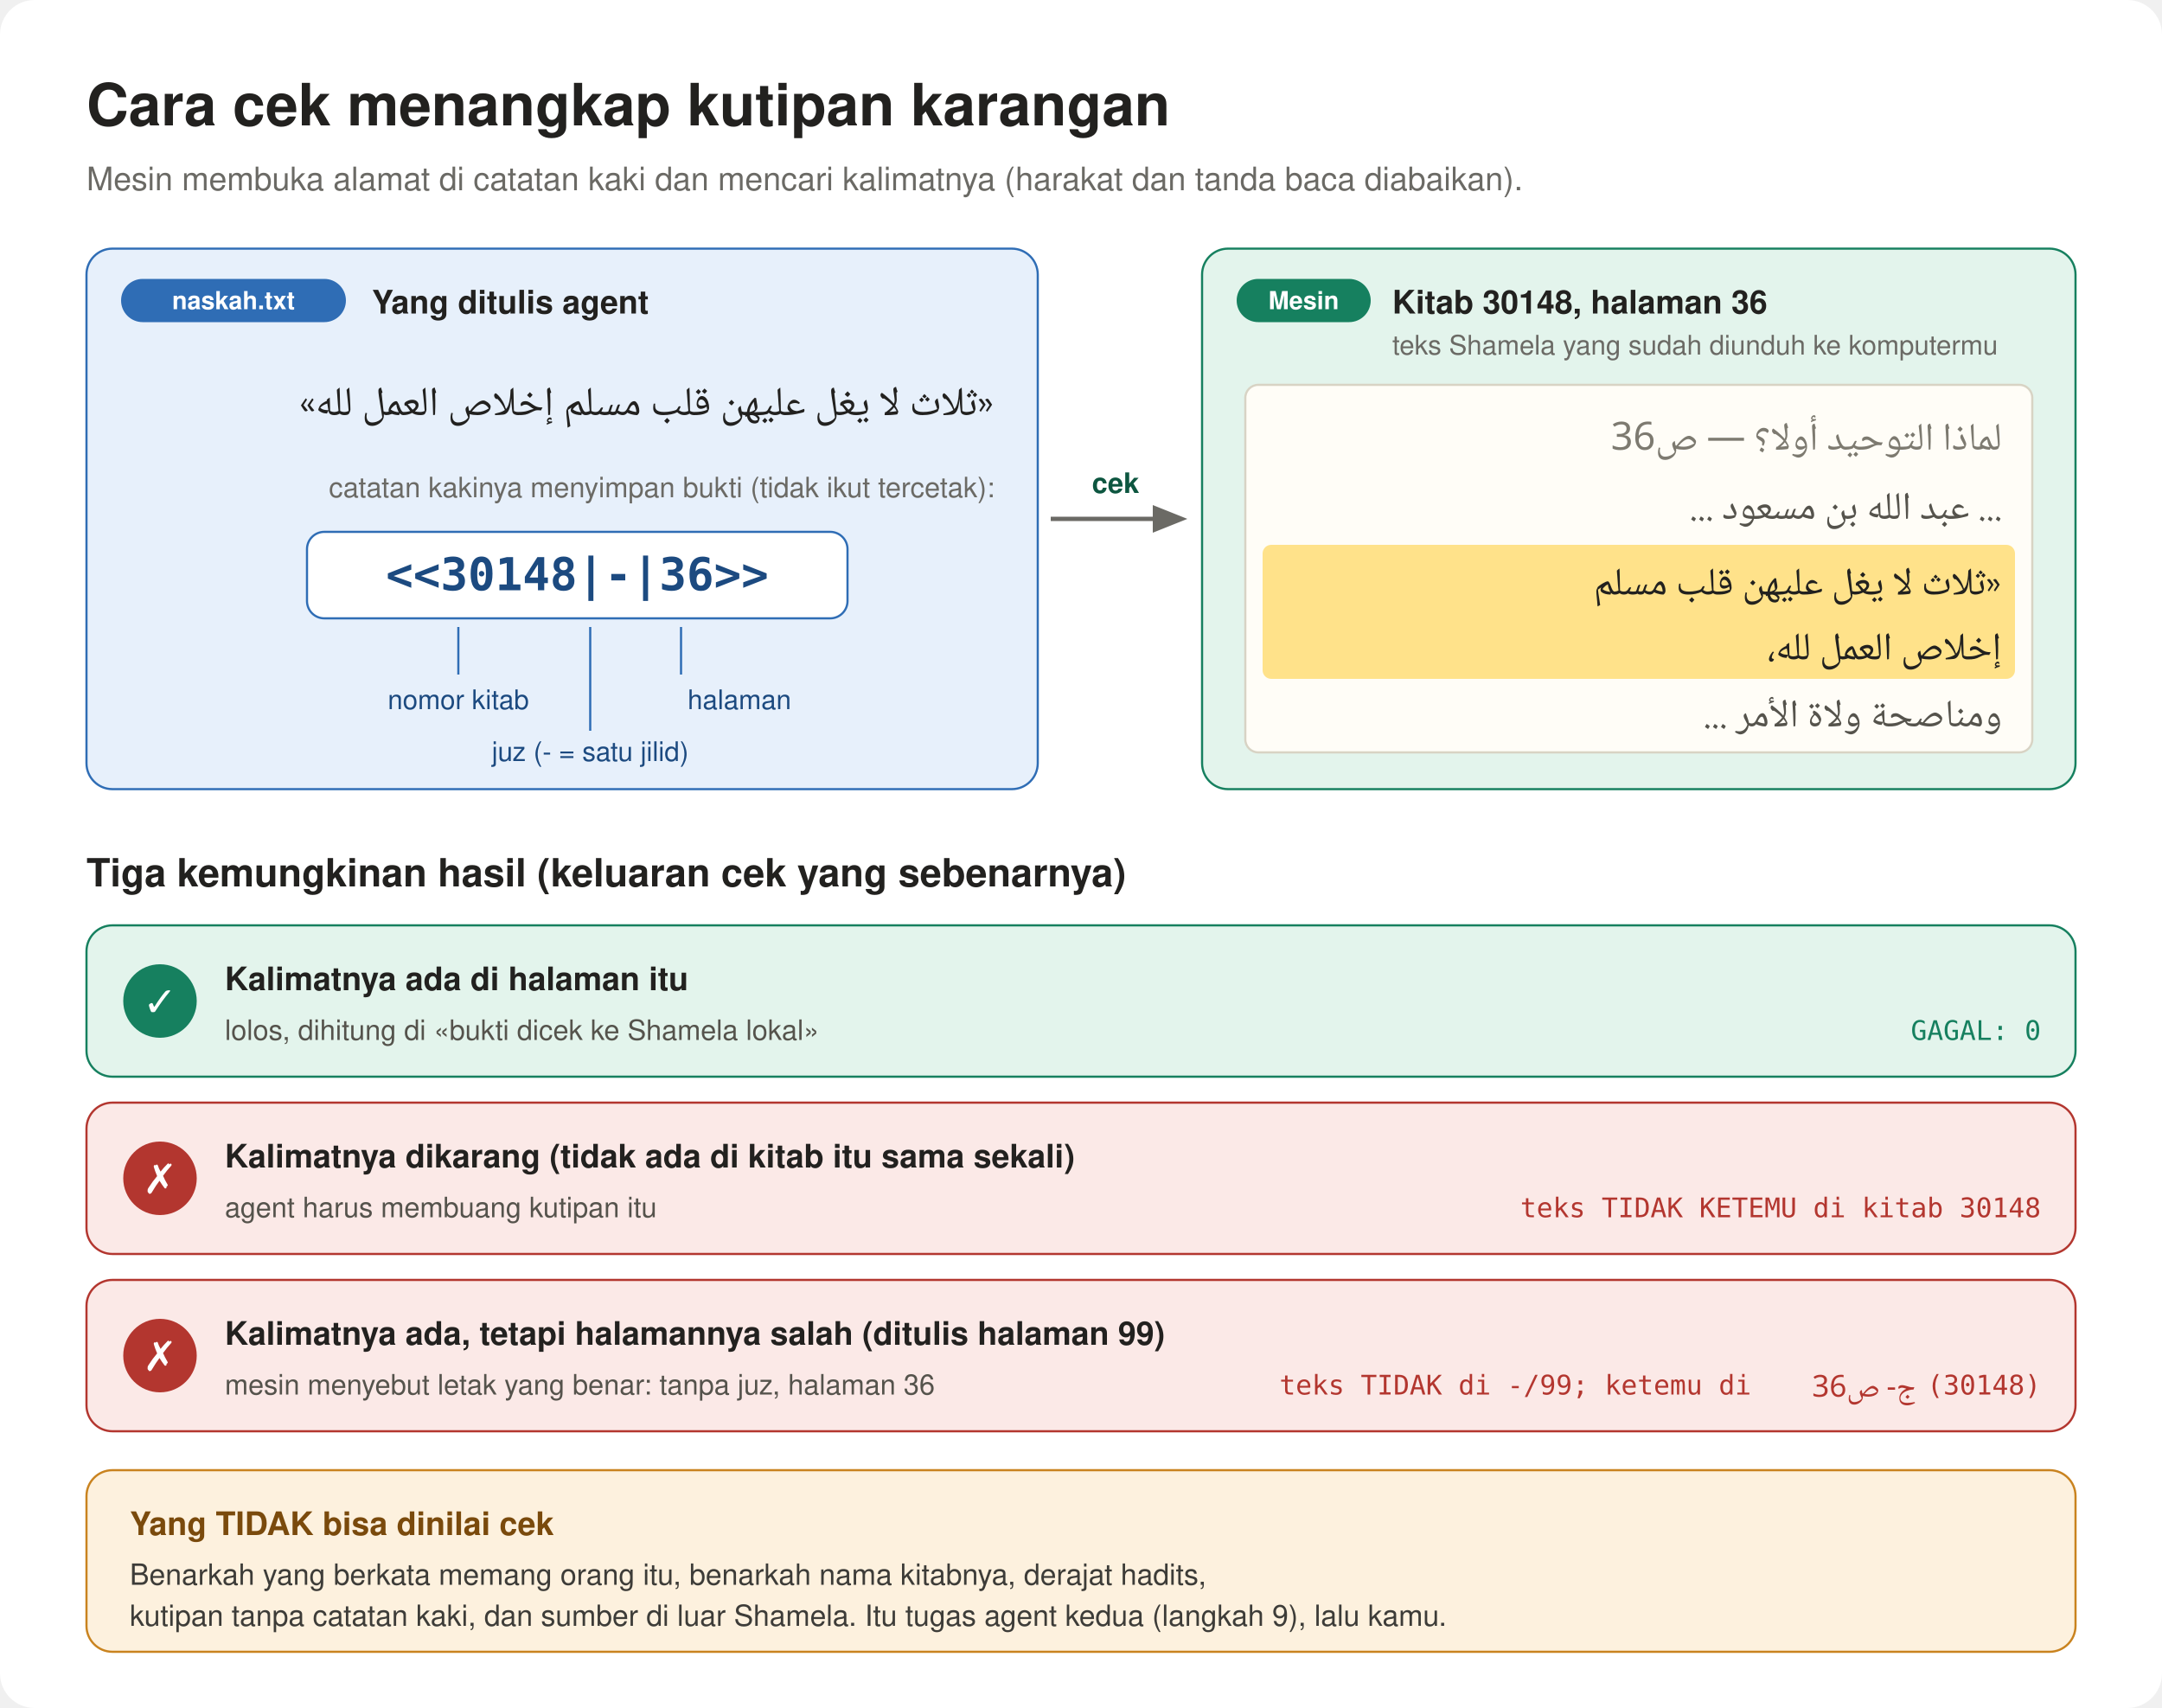
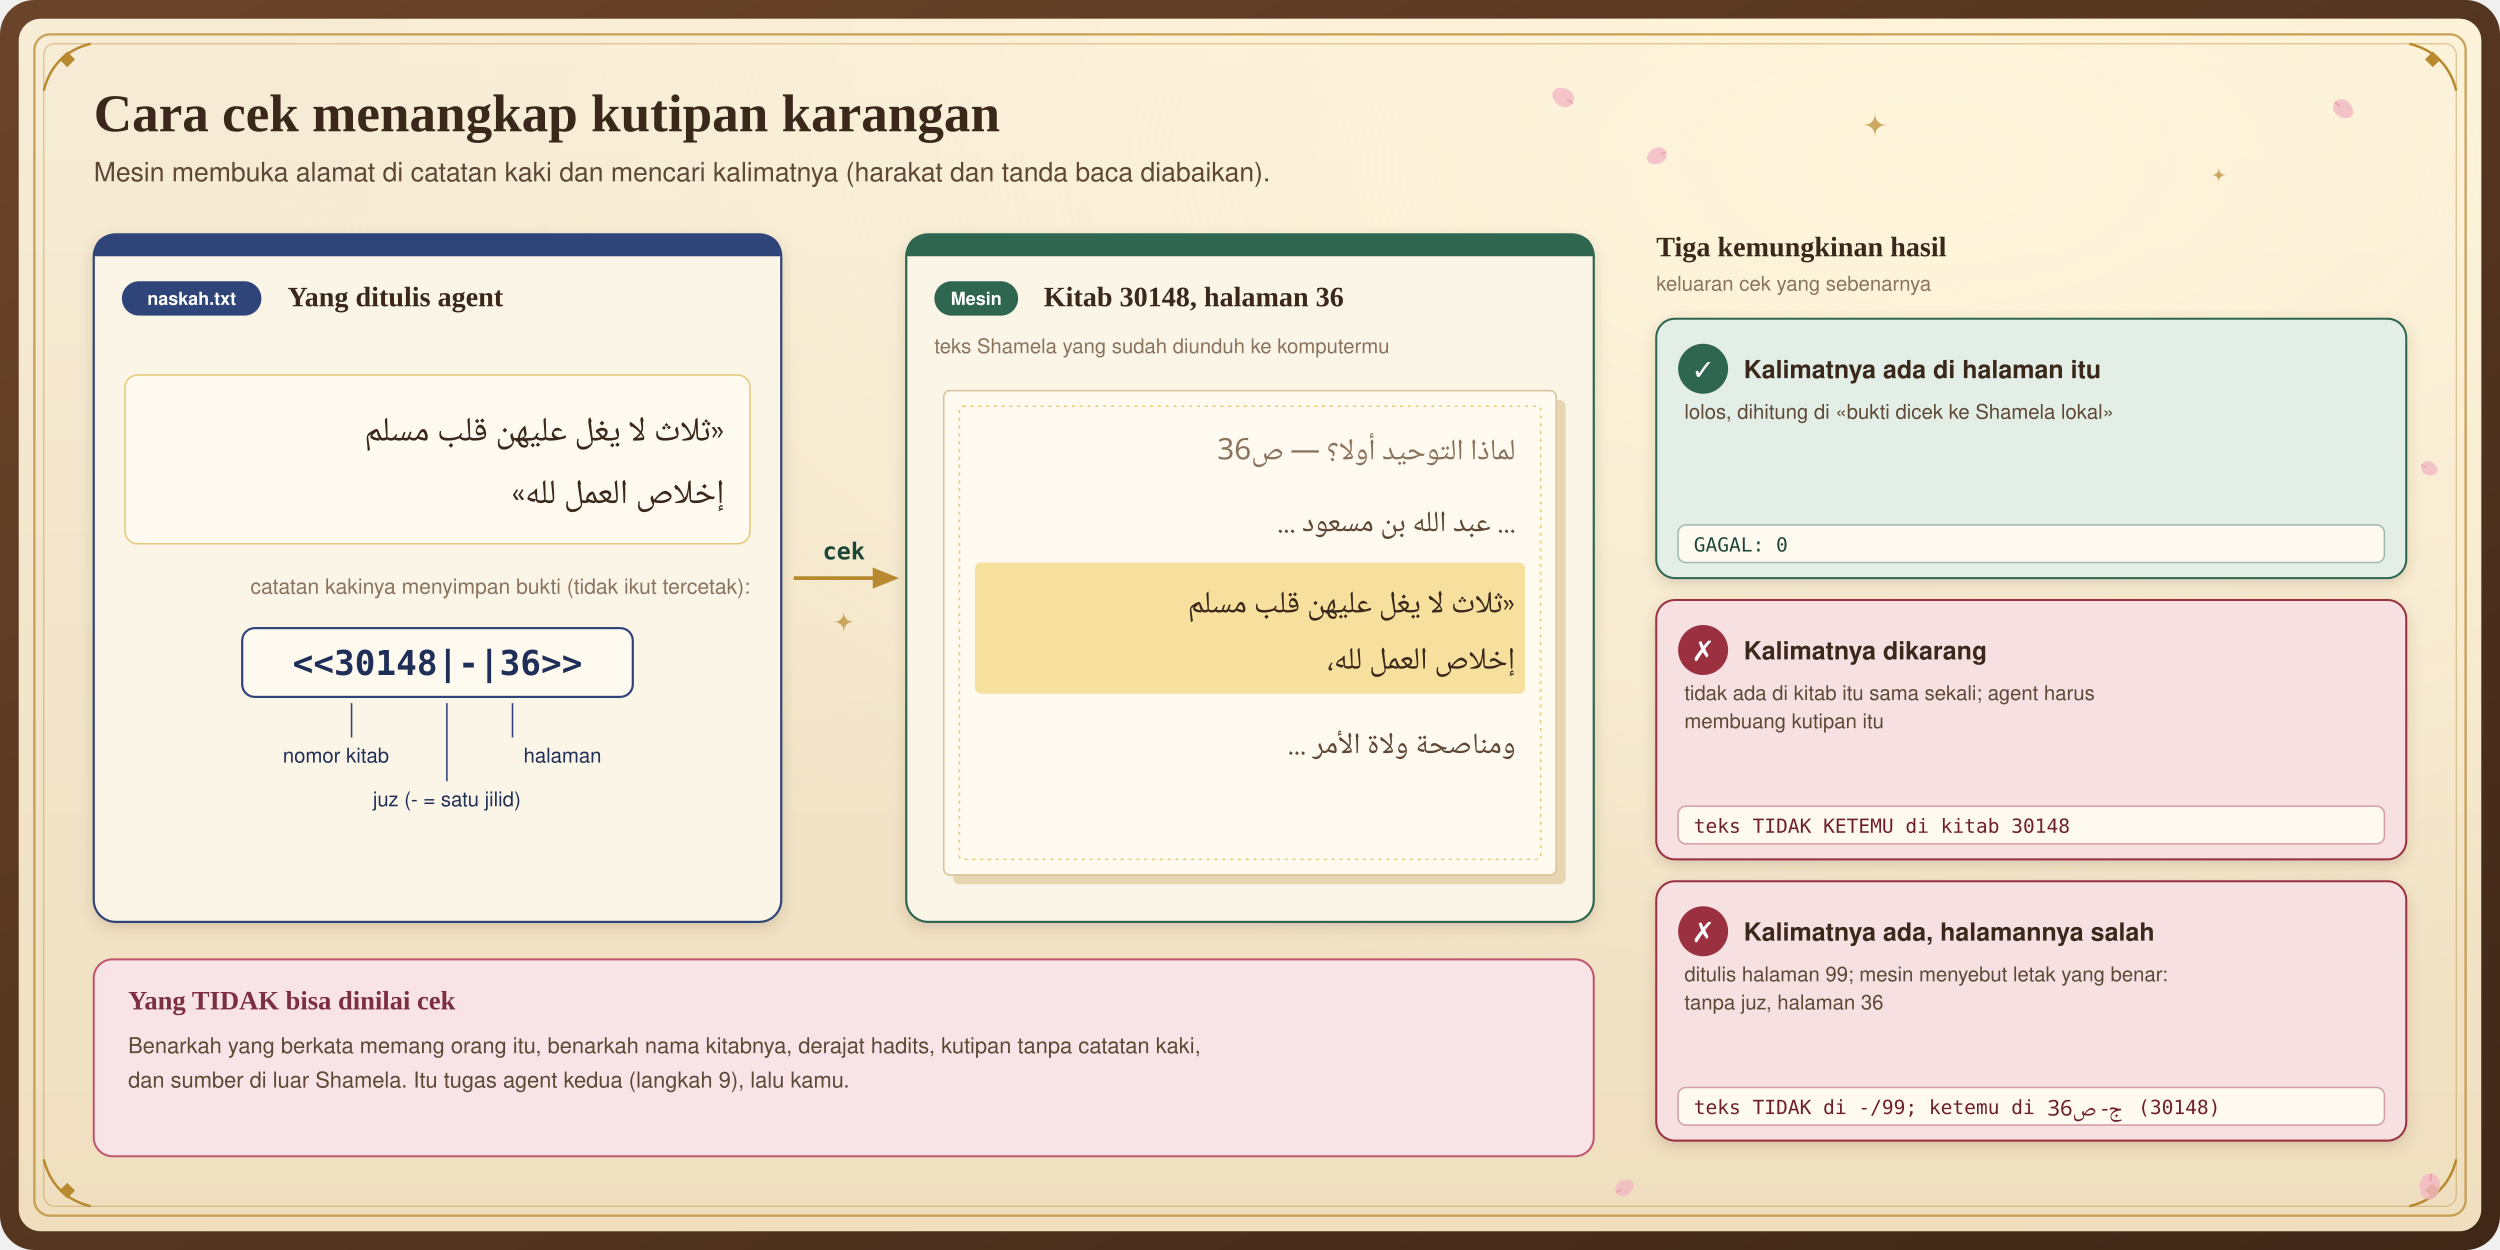
- <svg xmlns="http://www.w3.org/2000/svg" viewBox="0 0 1000 790" width="1000" height="790" role="img" font-family="Segoe UI, Helvetica, Arial, sans-serif">
+ <svg xmlns="http://www.w3.org/2000/svg" viewBox="0 0 1600 800" width="1600" height="800" role="img" font-family="Segoe UI, Helvetica, Arial, sans-serif">
  <defs>
-     <marker id="p" viewBox="0 0 10 10" refX="8" refY="5" markerWidth="8" markerHeight="8" orient="auto">
-       <path d="M0 1L10 5L0 9z" fill="#6b6a65" />
+     <linearGradient id="kertas" x1="0" y1="0" x2="0" y2="1">
+       <stop offset="0" stop-color="#f7ecd6" />
+       <stop offset="1" stop-color="#efdfbf" />
+     </linearGradient>
+     <radialGradient id="sinar" cx="0.78" cy="0.12" r="0.7">
+       <stop offset="0" stop-color="#fff6dc" stop-opacity="0.9" />
+       <stop offset="1" stop-color="#fff6dc" stop-opacity="0" />
+     </radialGradient>
+     <linearGradient id="kayu" x1="0" y1="0" x2="1" y2="1">
+       <stop offset="0" stop-color="#6b4429" />
+       <stop offset="1" stop-color="#3f2717" />
+     </linearGradient>
+     <filter id="bayang" x="-5%" y="-5%" width="110%" height="120%">
+       <feDropShadow dx="0" dy="3" stdDeviation="4" flood-color="#5a3a1e" flood-opacity="0.18" />
+     </filter>
+     <marker id="p" viewBox="0 0 10 10" refX="8" refY="5" markerWidth="7" markerHeight="7" orient="auto">
+       <path d="M0 1L10 5L0 9z" fill="#8a735c" />
+     </marker>
+     <marker id="pm" viewBox="0 0 10 10" refX="8" refY="5" markerWidth="7" markerHeight="7" orient="auto">
+       <path d="M0 1L10 5L0 9z" fill="#9a3040" />
+     </marker>
+     <marker id="pg" viewBox="0 0 10 10" refX="8" refY="5" markerWidth="7" markerHeight="7" orient="auto">
+       <path d="M0 1L10 5L0 9z" fill="#b8892f" />
    </marker>
  </defs>
-   <rect width="1000" height="790" rx="16" fill="#ffffff" />
-   <text x="40" y="58" font-size="27" font-weight="700" fill="#22211f">Cara cek menangkap kutipan karangan</text>
-   <text x="40" y="88" font-size="15" fill="#6b6a65">Mesin membuka alamat di catatan kaki dan mencari kalimatnya (harakat dan tanda baca diabaikan).</text>
-   <rect x="40" y="115" width="440" height="250" rx="12" fill="#e7f0fb" stroke="#2f6db5" />
-   <rect x="56" y="129" width="104" height="20" rx="10" fill="#2f6db5" />
-   <text x="108" y="143" font-size="11.5" font-weight="700" fill="#fff" text-anchor="middle">naskah.txt</text>
-   <text x="172" y="145" font-size="15" font-weight="700" fill="#22211f">Yang ditulis agent</text>
-   <text x="460" y="192" font-size="19" font-family="Traditional Arabic, Amiri, Noto Naskh Arabic, Segoe UI, sans-serif" direction="rtl" text-anchor="start" fill="#22211f">«ثلاث لا يغل عليهن قلب مسلم إخلاص العمل لله»</text>
-   <text x="460" y="230" font-size="13" fill="#6b6a65" text-anchor="end">catatan kakinya menyimpan bukti (tidak ikut tercetak):</text>
-   <rect x="142" y="246" width="250" height="40" rx="8" fill="#ffffff" stroke="#2f6db5" />
-   <text x="267" y="273" font-size="21" font-weight="700" font-family="Consolas, Menlo, monospace" text-anchor="middle" fill="#1c4a80">&lt;&lt;30148|-|36&gt;&gt;</text>
-   <path d="M212 290V312" stroke="#2f6db5" />
-   <text x="212" y="328" font-size="12.5" fill="#1c4a80" text-anchor="middle">nomor kitab</text>
-   <path d="M273 290V338" stroke="#2f6db5" />
-   <text x="273" y="352" font-size="12.5" fill="#1c4a80" text-anchor="middle">juz (- = satu jilid)</text>
-   <path d="M315 290V312" stroke="#2f6db5" />
-   <text x="342" y="328" font-size="12.5" fill="#1c4a80" text-anchor="middle">halaman</text>
-   <path d="M486 240H546" stroke="#6b6a65" stroke-width="2" marker-end="url(#p)" />
-   <text x="516" y="228" font-size="13" font-weight="700" fill="#0d5640" text-anchor="middle">cek</text>
-   <rect x="556" y="115" width="404" height="250" rx="12" fill="#e3f4ec" stroke="#16805f" />
-   <rect x="572" y="129" width="62" height="20" rx="10" fill="#16805f" />
-   <text x="603" y="143" font-size="11.5" font-weight="700" fill="#fff" text-anchor="middle">Mesin</text>
-   <text x="644" y="145" font-size="15" font-weight="700" fill="#22211f">Kitab 30148, halaman 36</text>
-   <text x="644" y="164" font-size="12.5" fill="#6b6a65">teks Shamela yang sudah diunduh ke komputermu</text>
-   <rect x="576" y="178" width="364" height="170" rx="6" fill="#fffdf7" stroke="#d8d3c4" />
-   <text x="926" y="208" font-size="18" font-family="Traditional Arabic, Amiri, Noto Naskh Arabic, Segoe UI, sans-serif" direction="rtl" text-anchor="start" fill="#7d7a70">لماذا التوحيد أولا؟ — ص36</text>
-   <text x="926" y="240" font-size="18" font-family="Traditional Arabic, Amiri, Noto Naskh Arabic, Segoe UI, sans-serif" direction="rtl" text-anchor="start" fill="#55534c">... عبد الله بن مسعود ...</text>
-   <rect x="584" y="252" width="348" height="62" rx="4" fill="#ffe28a" />
-   <text x="926" y="275" font-size="18" font-family="Traditional Arabic, Amiri, Noto Naskh Arabic, Segoe UI, sans-serif" direction="rtl" text-anchor="start" fill="#22211f">«ثلاث لا يغل عليهن قلب مسلم</text>
-   <text x="926" y="305" font-size="18" font-family="Traditional Arabic, Amiri, Noto Naskh Arabic, Segoe UI, sans-serif" direction="rtl" text-anchor="start" fill="#22211f">إخلاص العمل لله،</text>
-   <text x="926" y="336" font-size="18" font-family="Traditional Arabic, Amiri, Noto Naskh Arabic, Segoe UI, sans-serif" direction="rtl" text-anchor="start" fill="#55534c">ومناصحة ولاة الأمر ...</text>
-   <text x="40" y="410" font-size="18" font-weight="700" fill="#22211f">Tiga kemungkinan hasil (keluaran cek yang sebenarnya)</text>
-   <rect x="40" y="428" width="920" height="70" rx="12" fill="#e3f4ec" stroke="#16805f" />
-   <circle cx="74" cy="463" r="17" fill="#16805f" />
-   <text x="74" y="470" font-size="19" font-weight="700" fill="#fff" text-anchor="middle">✓</text>
-   <text x="104" y="458" font-size="15" font-weight="700" fill="#22211f">Kalimatnya ada di halaman itu</text>
-   <text x="104" y="481" font-size="13" fill="#55534c">lolos, dihitung di «bukti dicek ke Shamela lokal»</text>
-   <text x="944" y="481" font-size="12.5" font-family="Consolas, Menlo, monospace" fill="#16805f" text-anchor="end">GAGAL: 0</text>
-   <rect x="40" y="510" width="920" height="70" rx="12" fill="#fbe9e7" stroke="#b3362f" />
-   <circle cx="74" cy="545" r="17" fill="#b3362f" />
-   <text x="74" y="552" font-size="19" font-weight="700" fill="#fff" text-anchor="middle">✗</text>
-   <text x="104" y="540" font-size="15" font-weight="700" fill="#22211f">Kalimatnya dikarang (tidak ada di kitab itu sama sekali)</text>
-   <text x="104" y="563" font-size="13" fill="#55534c">agent harus membuang kutipan itu</text>
-   <text x="944" y="563" font-size="12.5" font-family="Consolas, Menlo, monospace" fill="#b3362f" text-anchor="end">teks TIDAK KETEMU di kitab 30148</text>
-   <rect x="40" y="592" width="920" height="70" rx="12" fill="#fbe9e7" stroke="#b3362f" />
-   <circle cx="74" cy="627" r="17" fill="#b3362f" />
-   <text x="74" y="634" font-size="19" font-weight="700" fill="#fff" text-anchor="middle">✗</text>
-   <text x="104" y="622" font-size="15" font-weight="700" fill="#22211f">Kalimatnya ada, tetapi halamannya salah (ditulis halaman 99)</text>
-   <text x="104" y="645" font-size="13" fill="#55534c">mesin menyebut letak yang benar: tanpa juz, halaman 36</text>
-   <text x="944" y="645" font-size="12.5" font-family="Consolas, Menlo, monospace" fill="#b3362f" text-anchor="end">(30148)</text>
-   <text x="886" y="646" font-size="14" font-family="Traditional Arabic, Amiri, Noto Naskh Arabic, Segoe UI, sans-serif" direction="rtl" text-anchor="start" fill="#b3362f">ج- ص36</text>
-   <text x="810" y="645" font-size="12.5" font-family="Consolas, Menlo, monospace" fill="#b3362f" text-anchor="end">teks TIDAK di -/99; ketemu di</text>
-   <rect x="40" y="680" width="920" height="84" rx="12" fill="#fdf1de" stroke="#c9831f" />
-   <text x="60" y="710" font-size="15" font-weight="700" fill="#7a4a0c">Yang TIDAK bisa dinilai cek</text>
-   <text x="60" y="733" font-size="13.5" fill="#3d3c38">Benarkah yang berkata memang orang itu, benarkah nama kitabnya, derajat hadits,</text>
-   <text x="60" y="752" font-size="13.5" fill="#3d3c38">kutipan tanpa catatan kaki, dan sumber di luar Shamela. Itu tugas agent kedua (langkah 9), lalu kamu.</text>
+   <rect width="1600" height="800" rx="22" fill="url(#kayu)" />
+   <rect x="12" y="12" width="1576" height="776" rx="14" fill="url(#kertas)" />
+   <rect x="12" y="12" width="1576" height="776" rx="14" fill="url(#sinar)" />
+   <rect x="22" y="22" width="1556" height="756" rx="10" fill="none" stroke="#b8892f" stroke-width="1.5" stroke-opacity="0.75" />
+   <rect x="28" y="28" width="1544" height="744" rx="7" fill="none" stroke="#b8892f" stroke-width="0.8" stroke-opacity="0.45" />
+   <path d="M28 58Q34 34 58 28" fill="none" stroke="#b8892f" stroke-width="1.6" />
+   <path d="M38 38l5 -5l5 5l-5 5z" fill="#b8892f" />
+   <path d="M1572 58Q1566 34 1542 28" fill="none" stroke="#b8892f" stroke-width="1.6" />
+   <path d="M1562 38l-5 -5l-5 5l5 5z" fill="#b8892f" />
+   <path d="M28 742Q34 766 58 772" fill="none" stroke="#b8892f" stroke-width="1.6" />
+   <path d="M38 762l5 5l5 -5l-5 -5z" fill="#b8892f" />
+   <path d="M1572 742Q1566 766 1542 772" fill="none" stroke="#b8892f" stroke-width="1.6" />
+   <path d="M1562 762l-5 5l-5 -5l5 -5z" fill="#b8892f" />
+   <text x="60" y="84" font-size="34" font-weight="700" font-family="Georgia, 'Times New Roman', serif" fill="#3a281b">Cara cek menangkap kutipan karangan</text>
+   <text x="60" y="116" font-size="17" fill="#5e4835">Mesin membuka alamat di catatan kaki dan mencari kalimatnya (harakat dan tanda baca diabaikan).</text>
+   <rect x="60" y="150" width="440" height="440" rx="14" fill="#fbf5e8" stroke="#2f4478" stroke-width="1.4" filter="url(#bayang)" />
+   <path d="M60 164Q60 150 74 150H486Q500 150 500 164Z" fill="#2f4478" />
+   <rect x="78.0" y="180" width="89.3" height="22" rx="11.0" fill="#2f4478" />
+   <text x="122.7" y="195.1" font-size="11.5" font-weight="700" fill="#fff" text-anchor="middle">naskah.txt</text>
+   <text x="184" y="196" font-size="18" font-weight="700" font-family="Georgia, 'Times New Roman', serif" fill="#3a281b">Yang ditulis agent</text>
+   <rect x="80" y="240" width="400" height="108" rx="8" fill="#fffaf0" stroke="#e6c97a" />
+   <text x="464" y="282" font-size="22" font-weight="400" font-family="Traditional Arabic, Amiri, Noto Naskh Arabic, Segoe UI, sans-serif" direction="rtl" text-anchor="start" fill="#3a281b">«ثلاث لا يغل عليهن قلب مسلم</text>
+   <text x="464" y="322" font-size="22" font-weight="400" font-family="Traditional Arabic, Amiri, Noto Naskh Arabic, Segoe UI, sans-serif" direction="rtl" text-anchor="start" fill="#3a281b">إخلاص العمل لله»</text>
+   <text x="480" y="380" font-size="13.5" fill="#8a735c" text-anchor="end">catatan kakinya menyimpan bukti (tidak ikut tercetak):</text>
+   <rect x="155" y="402" width="250" height="44" rx="8" fill="#fffaf0" stroke="#2f4478" stroke-width="1.4" />
+   <text x="280" y="432" font-size="22" font-weight="700" font-family="Consolas, Menlo, monospace" text-anchor="middle" fill="#1f2f57">&lt;&lt;30148|-|36&gt;&gt;</text>
+   <path d="M225 450V472" stroke="#2f4478" />
+   <text x="215" y="488" font-size="13" fill="#1f2f57" text-anchor="middle">nomor kitab</text>
+   <path d="M286 450V500" stroke="#2f4478" />
+   <text x="286" y="516" font-size="13" fill="#1f2f57" text-anchor="middle">juz (- = satu jilid)</text>
+   <path d="M328 450V472" stroke="#2f4478" />
+   <text x="360" y="488" font-size="13" fill="#1f2f57" text-anchor="middle">halaman</text>
+   <path d="M508 370.0H572" stroke="#b8892f" stroke-width="2.4" marker-end="url(#pg)" />
+   <text x="540" y="358.0" font-size="15" font-weight="700" font-family="Consolas, Menlo, monospace" fill="#1c4636" text-anchor="middle">cek</text>
+   <path d="M540 391.0Q540 398.0 547 398.0Q540 398.0 540 405.0Q540 398.0 533 398.0Q540 398.0 540 391.0Z" fill="#b8892f" opacity="0.7" />
+   <rect x="580" y="150" width="440" height="440" rx="14" fill="#fbf5e8" stroke="#2f6650" stroke-width="1.4" filter="url(#bayang)" />
+   <path d="M580 164Q580 150 594 150H1006Q1020 150 1020 164Z" fill="#2f6650" />
+   <rect x="598.0" y="180" width="53.6" height="22" rx="11.0" fill="#2f6650" />
+   <text x="624.8" y="195.1" font-size="11.5" font-weight="700" fill="#fff" text-anchor="middle">Mesin</text>
+   <text x="668" y="196" font-size="18" font-weight="700" font-family="Georgia, 'Times New Roman', serif" fill="#3a281b">Kitab 30148, halaman 36</text>
+   <text x="598" y="226" font-size="13" fill="#8a735c">teks Shamela yang sudah diunduh ke komputermu</text>
+   <rect x="610" y="256" width="392" height="310" rx="4" fill="#e8d6b2" />
+   <rect x="604" y="250" width="392" height="310" rx="4" fill="#fffaf0" stroke="#d6c39b" />
+   <rect x="614" y="260" width="372" height="290" rx="2" fill="none" stroke="#e6c97a" stroke-dasharray="2 3" />
+   <text x="970" y="294" font-size="19" font-weight="400" font-family="Traditional Arabic, Amiri, Noto Naskh Arabic, Segoe UI, sans-serif" direction="rtl" text-anchor="start" fill="#8a735c">لماذا التوحيد أولا؟ — ص36</text>
+   <text x="970" y="340" font-size="19" font-weight="400" font-family="Traditional Arabic, Amiri, Noto Naskh Arabic, Segoe UI, sans-serif" direction="rtl" text-anchor="start" fill="#5e4835">... عبد الله بن مسعود ...</text>
+   <rect x="624" y="360" width="352" height="84" rx="4" fill="#f6dc8e" opacity="0.85" />
+   <text x="970" y="392" font-size="20" font-weight="400" font-family="Traditional Arabic, Amiri, Noto Naskh Arabic, Segoe UI, sans-serif" direction="rtl" text-anchor="start" fill="#3a281b">«ثلاث لا يغل عليهن قلب مسلم</text>
+   <text x="970" y="428" font-size="20" font-weight="400" font-family="Traditional Arabic, Amiri, Noto Naskh Arabic, Segoe UI, sans-serif" direction="rtl" text-anchor="start" fill="#3a281b">إخلاص العمل لله،</text>
+   <text x="970" y="482" font-size="19" font-weight="400" font-family="Traditional Arabic, Amiri, Noto Naskh Arabic, Segoe UI, sans-serif" direction="rtl" text-anchor="start" fill="#5e4835">ومناصحة ولاة الأمر ...</text>
+   <text x="1060" y="164" font-size="18" font-weight="700" font-family="Georgia, 'Times New Roman', serif" fill="#3a281b">Tiga kemungkinan hasil</text>
+   <text x="1060" y="186" font-size="13" fill="#8a735c">keluaran cek yang sebenarnya</text>
+   <rect x="1060" y="204" width="480" height="166" rx="12" fill="#e2eee6" stroke="#2f6650" stroke-width="1.3" filter="url(#bayang)" />
+   <circle cx="1090" cy="236" r="16" fill="#2f6650" />
+   <text x="1090" y="243" font-size="18" font-weight="700" fill="#fff" text-anchor="middle">✓</text>
+   <text x="1116" y="242" font-size="16" font-weight="700" fill="#3a281b">Kalimatnya ada di halaman itu</text>
+   <text x="1078" y="268" font-size="13" fill="#5e4835">lolos, dihitung di «bukti dicek ke Shamela lokal»</text>
+   <rect x="1074" y="336" width="452" height="24" rx="5" fill="#fffaf0" stroke="#2f6650" stroke-opacity="0.4" />
+   <text x="1084" y="353" font-size="12.5" font-family="Consolas, Menlo, monospace" fill="#1c4636">GAGAL: 0</text>
+   <rect x="1060" y="384" width="480" height="166" rx="12" fill="#f6e0e1" stroke="#9a3040" stroke-width="1.3" filter="url(#bayang)" />
+   <circle cx="1090" cy="416" r="16" fill="#9a3040" />
+   <text x="1090" y="423" font-size="18" font-weight="700" fill="#fff" text-anchor="middle">✗</text>
+   <text x="1116" y="422" font-size="16" font-weight="700" fill="#3a281b">Kalimatnya dikarang</text>
+   <text x="1078" y="448" font-size="13" fill="#5e4835">tidak ada di kitab itu sama sekali; agent harus</text>
+   <text x="1078" y="466" font-size="13" fill="#5e4835">membuang kutipan itu</text>
+   <rect x="1074" y="516" width="452" height="24" rx="5" fill="#fffaf0" stroke="#9a3040" stroke-opacity="0.4" />
+   <text x="1084" y="533" font-size="12.5" font-family="Consolas, Menlo, monospace" fill="#6e1f2c">teks TIDAK KETEMU di kitab 30148</text>
+   <rect x="1060" y="564" width="480" height="166" rx="12" fill="#f6e0e1" stroke="#9a3040" stroke-width="1.3" filter="url(#bayang)" />
+   <circle cx="1090" cy="596" r="16" fill="#9a3040" />
+   <text x="1090" y="603" font-size="18" font-weight="700" fill="#fff" text-anchor="middle">✗</text>
+   <text x="1116" y="602" font-size="16" font-weight="700" fill="#3a281b">Kalimatnya ada, halamannya salah</text>
+   <text x="1078" y="628" font-size="13" fill="#5e4835">ditulis halaman 99; mesin menyebut letak yang benar:</text>
+   <text x="1078" y="646" font-size="13" fill="#5e4835">tanpa juz, halaman 36</text>
+   <rect x="1074" y="696" width="452" height="24" rx="5" fill="#fffaf0" stroke="#9a3040" stroke-opacity="0.4" />
+   <text x="1084" y="713" font-size="12.5" font-family="Consolas, Menlo, monospace" fill="#6e1f2c">teks TIDAK di -/99; ketemu di</text>
+   <text x="1310.4" y="714" font-size="14" font-family="Traditional Arabic, Amiri, Noto Naskh Arabic, Segoe UI, sans-serif" fill="#6e1f2c">ج- ص36</text>
+   <text x="1368.4" y="713" font-size="12.5" font-family="Consolas, Menlo, monospace" fill="#6e1f2c">(30148)</text>
+   <rect x="60" y="614" width="960" height="126" rx="12" fill="#f8e3e6" stroke="#c0566e" stroke-width="1.3" />
+   <text x="82" y="646" font-size="17" font-weight="700" font-family="Georgia, 'Times New Roman', serif" fill="#7d2f42">Yang TIDAK bisa dinilai cek</text>
+   <text x="82" y="674" font-size="14" fill="#5e4835">Benarkah yang berkata memang orang itu, benarkah nama kitabnya, derajat hadits, kutipan tanpa catatan kaki,</text>
+   <text x="82" y="696" font-size="14" fill="#5e4835">dan sumber di luar Shamela. Itu tugas agent kedua (langkah 9), lalu kamu.</text>
+   <g transform="translate(1000 62) rotate(121) scale(1.10)" opacity="0.8">
+     <path d="M0 -7C4 -7 6 -3 5 1C4 5 1 7 0 6C-1 7 -4 5 -5 1C-6 -3 -4 -7 0 -7Z" fill="#f2b8c4" />
+     <path d="M0 -7L0 -3" stroke="#e48fa3" stroke-width="1" />
+   </g>
+   <g transform="translate(1060 100) rotate(66) scale(0.98)" opacity="0.8">
+     <path d="M0 -7C4 -7 6 -3 5 1C4 5 1 7 0 6C-1 7 -4 5 -5 1C-6 -3 -4 -7 0 -7Z" fill="#f2b8c4" />
+     <path d="M0 -7L0 -3" stroke="#e48fa3" stroke-width="1" />
+   </g>
+   <g transform="translate(1500 70) rotate(309) scale(1.04)" opacity="0.8">
+     <path d="M0 -7C4 -7 6 -3 5 1C4 5 1 7 0 6C-1 7 -4 5 -5 1C-6 -3 -4 -7 0 -7Z" fill="#f2b8c4" />
+     <path d="M0 -7L0 -3" stroke="#e48fa3" stroke-width="1" />
+   </g>
+   <g transform="translate(1555 300) rotate(297) scale(0.83)" opacity="0.8">
+     <path d="M0 -7C4 -7 6 -3 5 1C4 5 1 7 0 6C-1 7 -4 5 -5 1C-6 -3 -4 -7 0 -7Z" fill="#f2b8c4" />
+     <path d="M0 -7L0 -3" stroke="#e48fa3" stroke-width="1" />
+   </g>
+   <g transform="translate(1555 760) rotate(6) scale(1.25)" opacity="0.8">
+     <path d="M0 -7C4 -7 6 -3 5 1C4 5 1 7 0 6C-1 7 -4 5 -5 1C-6 -3 -4 -7 0 -7Z" fill="#f2b8c4" />
+     <path d="M0 -7L0 -3" stroke="#e48fa3" stroke-width="1" />
+   </g>
+   <g transform="translate(1040 760) rotate(240) scale(0.93)" opacity="0.8">
+     <path d="M0 -7C4 -7 6 -3 5 1C4 5 1 7 0 6C-1 7 -4 5 -5 1C-6 -3 -4 -7 0 -7Z" fill="#f2b8c4" />
+     <path d="M0 -7L0 -3" stroke="#e48fa3" stroke-width="1" />
+   </g>
+   <path d="M1200 72Q1200 80 1208 80Q1200 80 1200 88Q1200 80 1192 80Q1200 80 1200 72Z" fill="#b8892f" opacity="0.7" />
+   <path d="M1420 107Q1420 112 1425 112Q1420 112 1420 117Q1420 112 1415 112Q1420 112 1420 107Z" fill="#b8892f" opacity="0.7" />
</svg>
